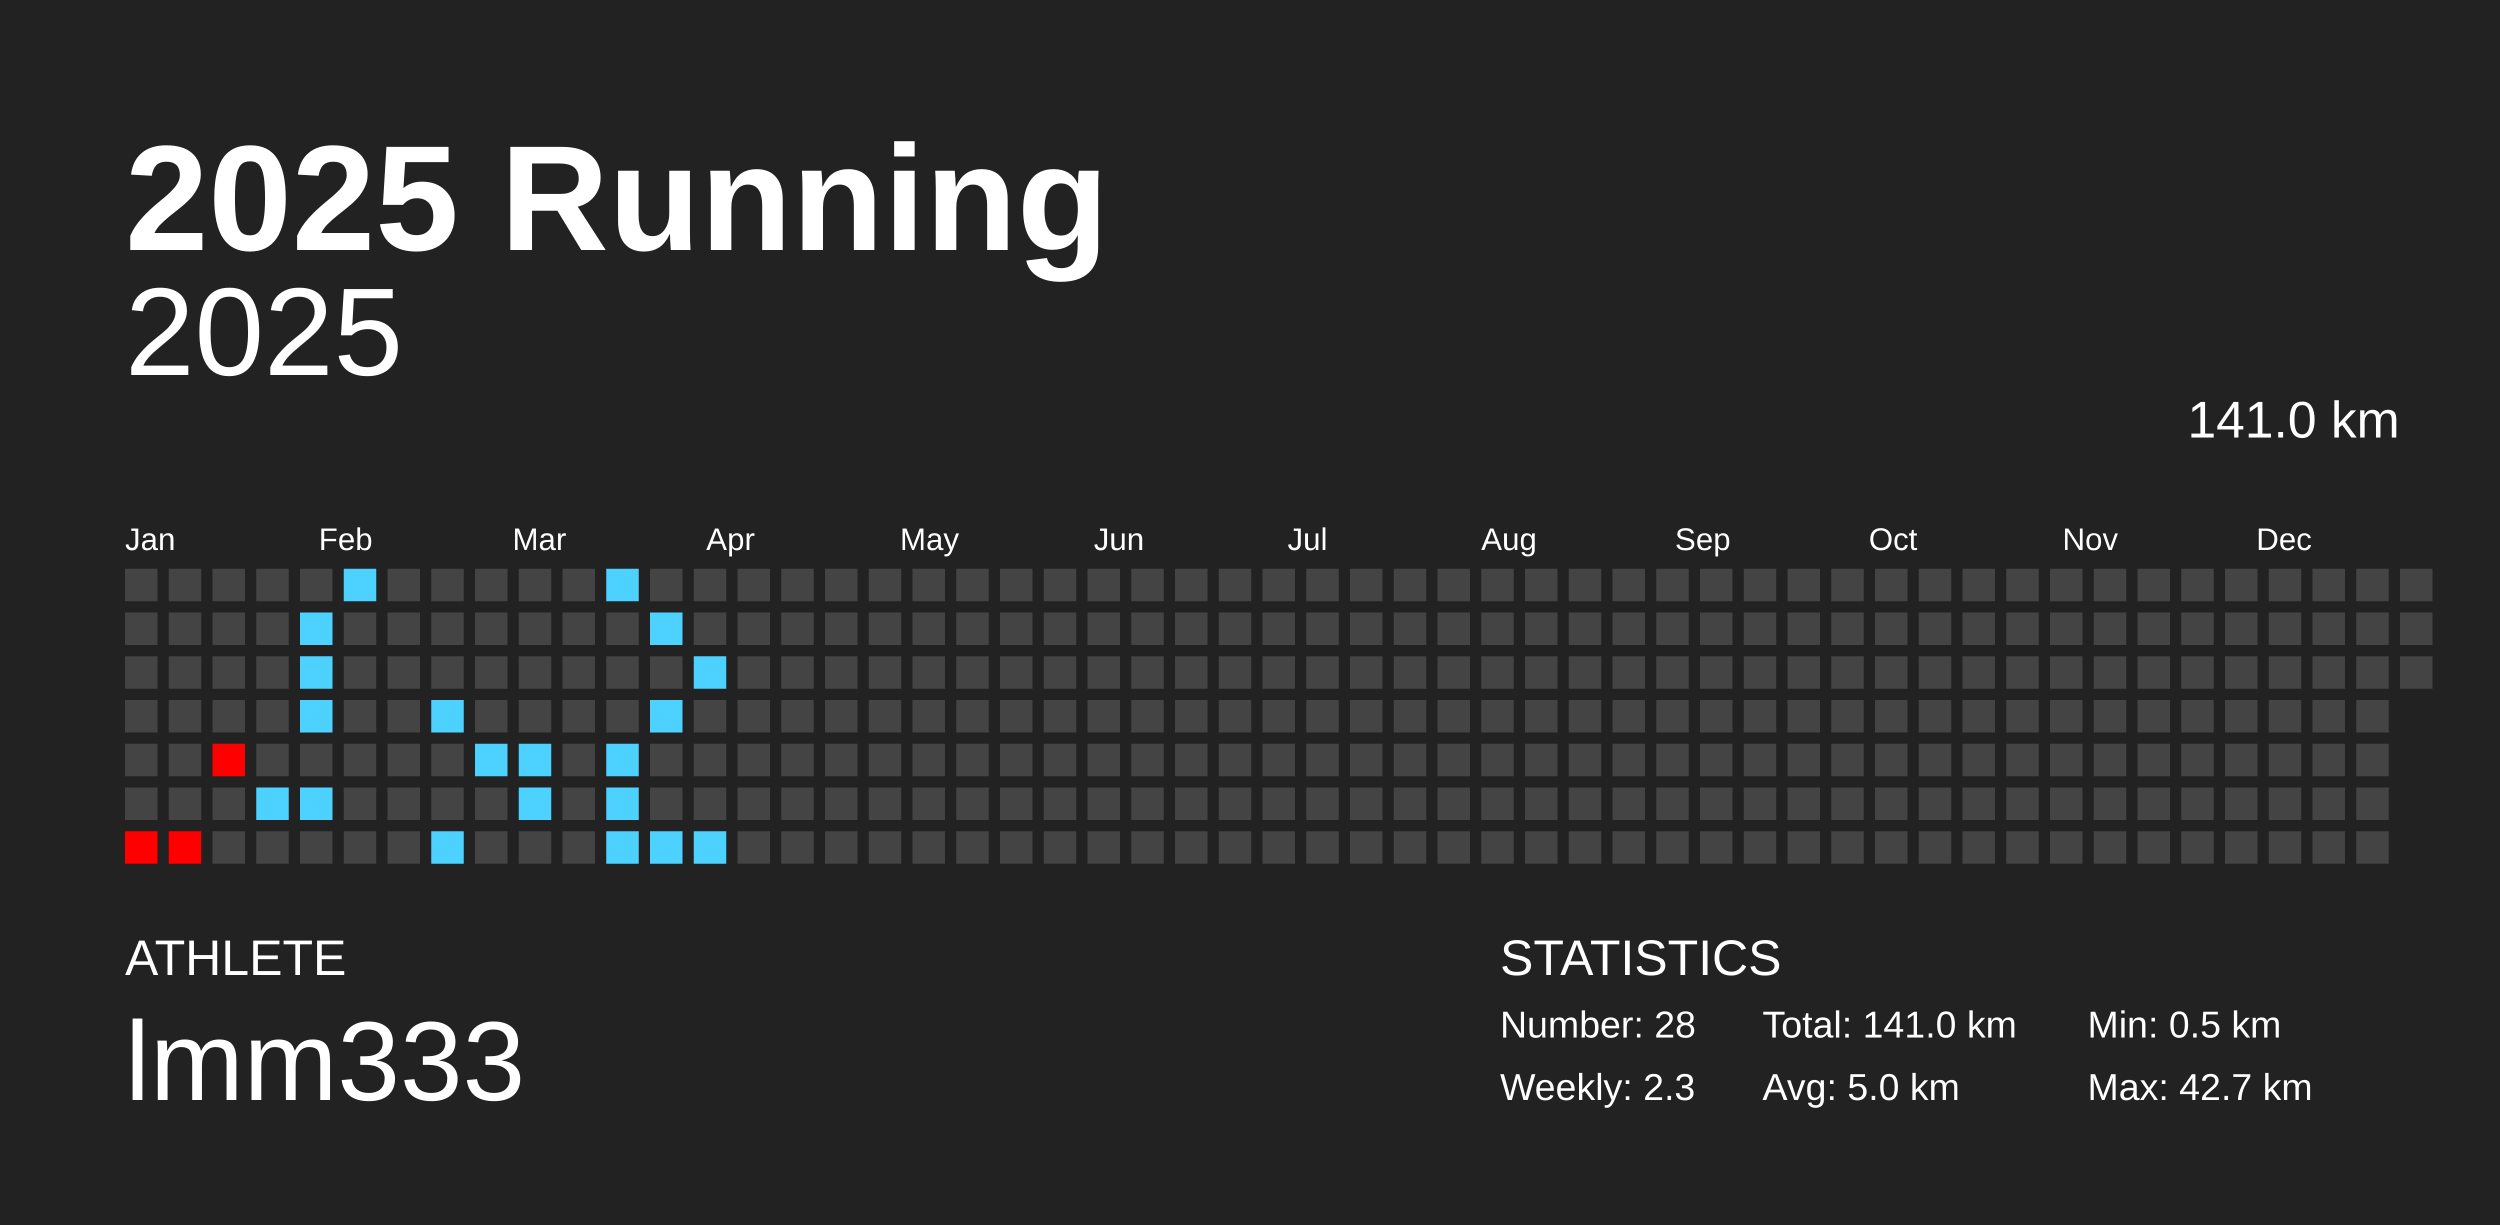
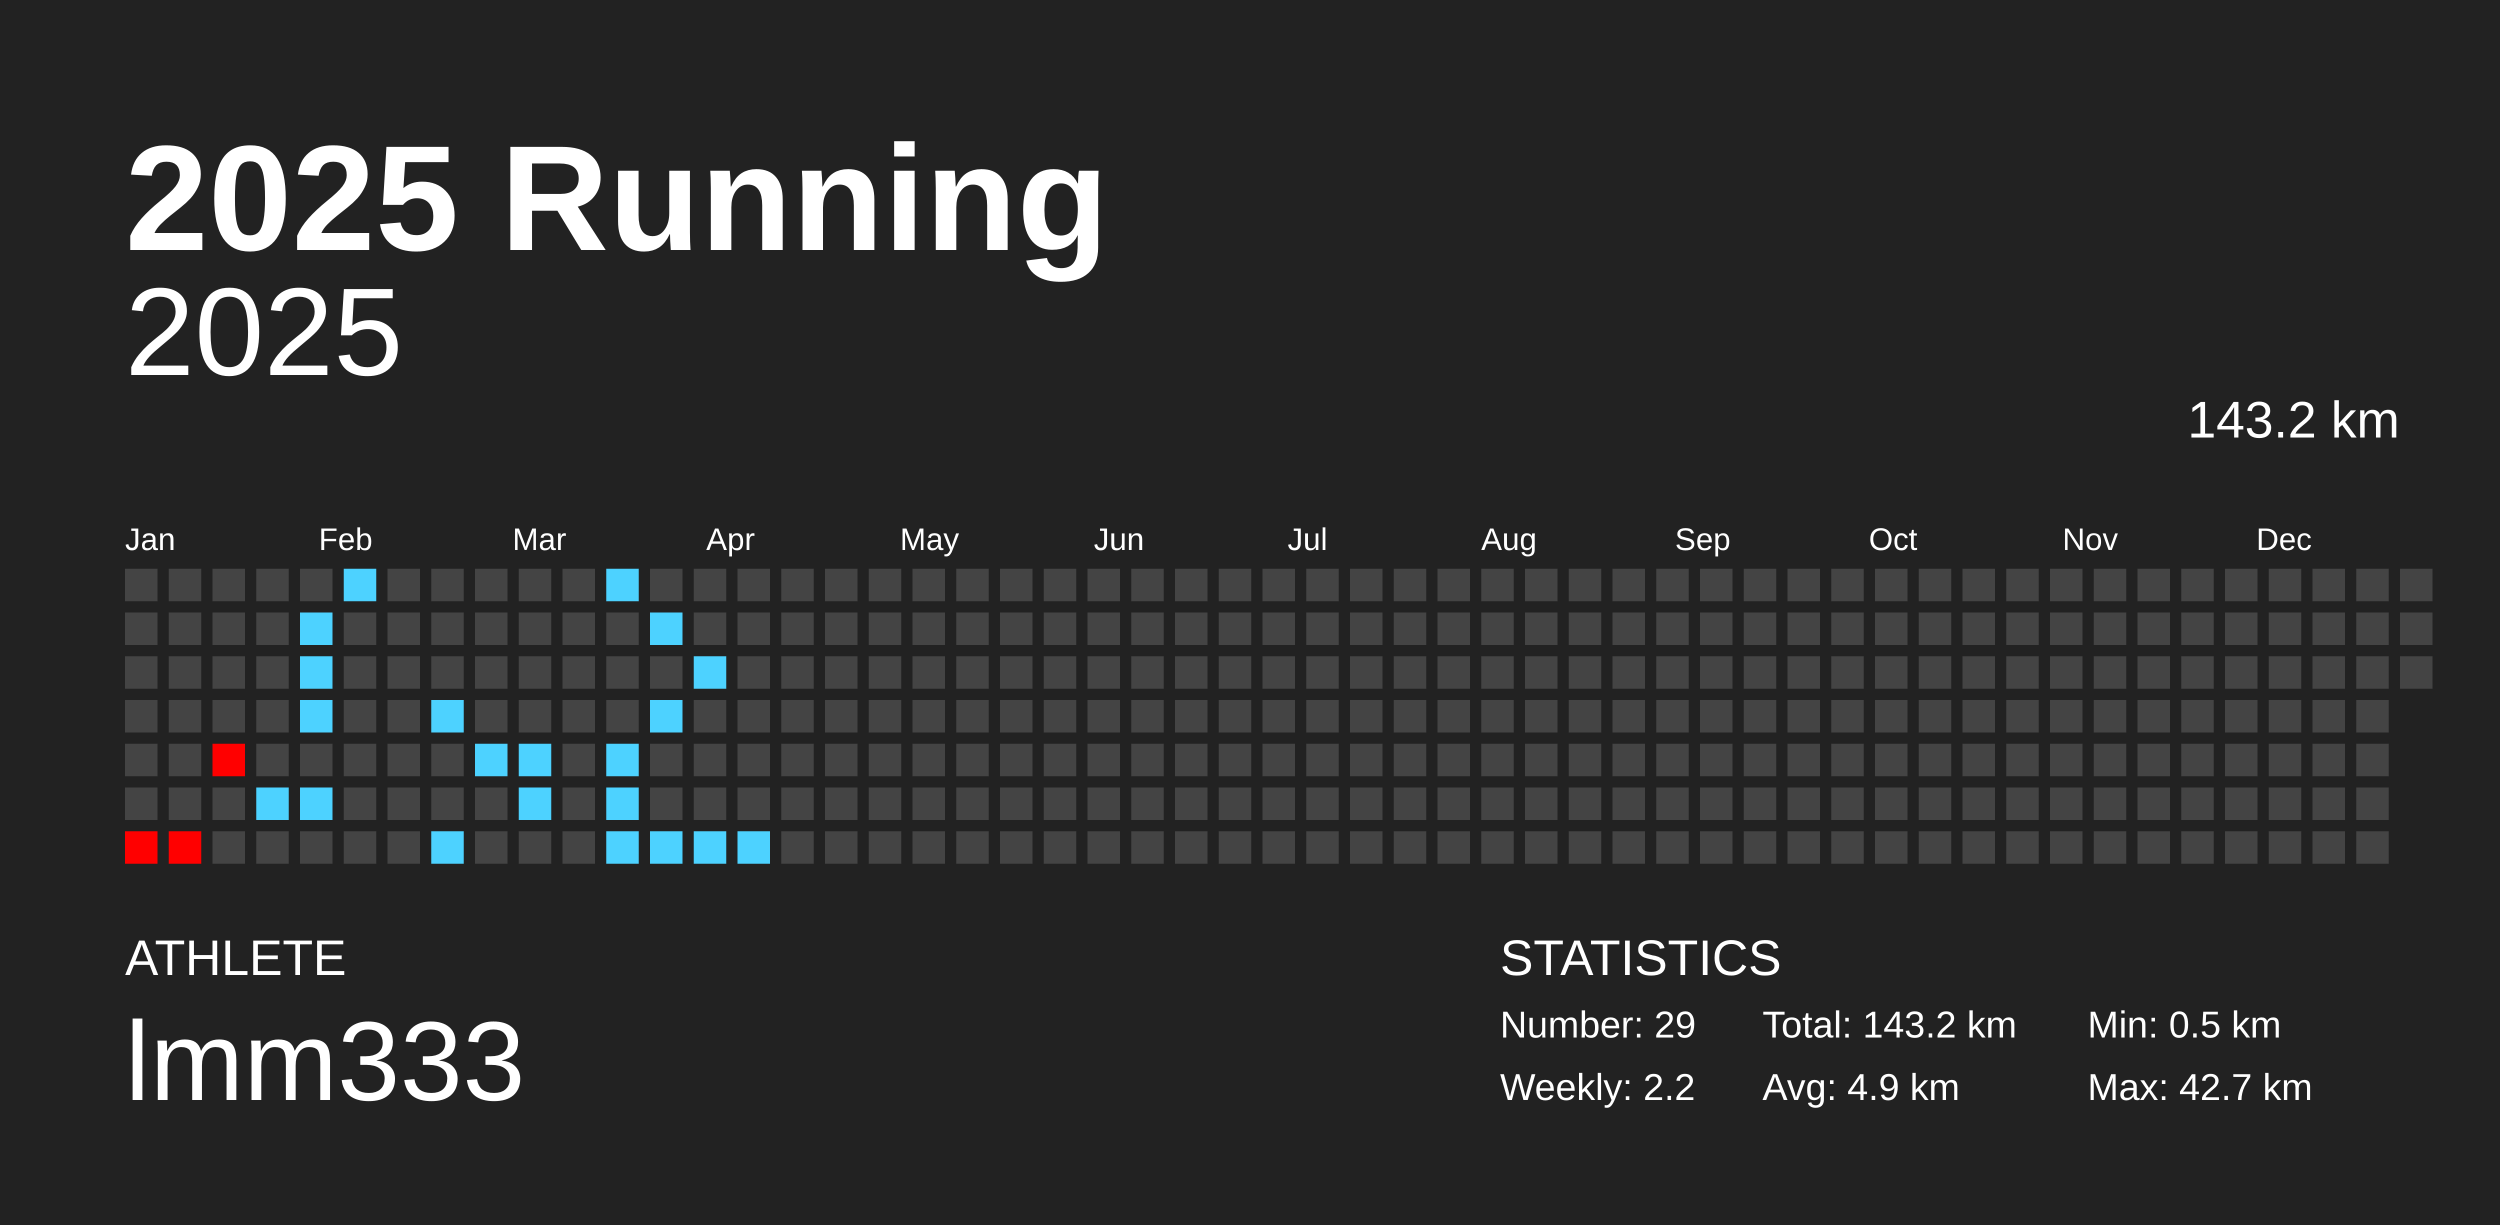
<svg xmlns="http://www.w3.org/2000/svg" baseProfile="full" height="98mm" version="1.1" viewBox="0,0,200,98" width="200mm">
  <defs />
  <rect fill="#222222" height="98" width="200" x="0" y="0" />
  <text fill="#FFFFFF" style="font-size:12px; font-family:Arial; font-weight:bold;" x="10" y="20">2025 Running</text>
  <text fill="#FFFFFF" style="font-size:4px; font-family:Arial" x="10" y="78">ATHLETE</text>
  <text fill="#FFFFFF" style="font-size:9px; font-family:Arial" x="10" y="88">lmm333</text>
  <text fill="#FFFFFF" style="font-size:4px; font-family:Arial" x="120" y="78">STATISTICS</text>
-   <text fill="#FFFFFF" style="font-size:3px; font-family:Arial" x="120" y="83">Number: 28</text>
-   <text fill="#FFFFFF" style="font-size:3px; font-family:Arial" x="120" y="88">Weekly: 2.3</text>
-   <text fill="#FFFFFF" style="font-size:3px; font-family:Arial" x="141" y="83">Total: 141.0 km</text>
-   <text fill="#FFFFFF" style="font-size:3px; font-family:Arial" x="141" y="88">Avg: 5.0 km</text>
+   <text fill="#FFFFFF" style="font-size:3px; font-family:Arial" x="120" y="83">Number: 29</text>
+   <text fill="#FFFFFF" style="font-size:3px; font-family:Arial" x="120" y="88">Weekly: 2.2</text>
+   <text fill="#FFFFFF" style="font-size:3px; font-family:Arial" x="141" y="83">Total: 143.2 km</text>
+   <text fill="#FFFFFF" style="font-size:3px; font-family:Arial" x="141" y="88">Avg: 4.9 km</text>
  <text fill="#FFFFFF" style="font-size:3px; font-family:Arial" x="167" y="83">Min: 0.5 km</text>
  <text fill="#FFFFFF" style="font-size:3px; font-family:Arial" x="167" y="88">Max: 42.7 km</text>
  <text alignment-baseline="hanging" fill="#FFFFFF" style="font-size:10.0px; font-family:Arial;" x="10" y="30">2025</text>
-   <text alignment-baseline="hanging" fill="#FFFFFF" style="font-size:4.125px; font-family:Arial;" x="175" y="35">141.0 km</text>
+   <text alignment-baseline="hanging" fill="#FFFFFF" style="font-size:4.125px; font-family:Arial;" x="175" y="35">143.2 km</text>
  <text fill="#FFFFFF" style="font-size:2.5px; font-family:Arial" x="10.0" y="44">Jan</text>
  <text fill="#FFFFFF" style="font-size:2.5px; font-family:Arial" x="25.5" y="44">Feb</text>
  <text fill="#FFFFFF" style="font-size:2.5px; font-family:Arial" x="41.0" y="44">Mar</text>
  <text fill="#FFFFFF" style="font-size:2.5px; font-family:Arial" x="56.5" y="44">Apr</text>
  <text fill="#FFFFFF" style="font-size:2.5px; font-family:Arial" x="72.0" y="44">May</text>
  <text fill="#FFFFFF" style="font-size:2.5px; font-family:Arial" x="87.5" y="44">Jun</text>
  <text fill="#FFFFFF" style="font-size:2.5px; font-family:Arial" x="103.0" y="44">Jul</text>
  <text fill="#FFFFFF" style="font-size:2.5px; font-family:Arial" x="118.5" y="44">Aug</text>
  <text fill="#FFFFFF" style="font-size:2.5px; font-family:Arial" x="134.0" y="44">Sep</text>
  <text fill="#FFFFFF" style="font-size:2.5px; font-family:Arial" x="149.5" y="44">Oct</text>
  <text fill="#FFFFFF" style="font-size:2.5px; font-family:Arial" x="165.0" y="44">Nov</text>
  <text fill="#FFFFFF" style="font-size:2.5px; font-family:Arial" x="180.5" y="44">Dec</text>
  <rect fill="#444444" height="2.6" width="2.6" x="10.0" y="45.5" />
  <rect fill="#444444" height="2.6" width="2.6" x="10.0" y="49.0" />
  <rect fill="#444444" height="2.6" width="2.6" x="10.0" y="52.5" />
  <rect fill="#444444" height="2.6" width="2.6" x="10.0" y="56.0" />
  <rect fill="#444444" height="2.6" width="2.6" x="10.0" y="59.5" />
  <rect fill="#444444" height="2.6" width="2.6" x="10.0" y="63.0" />
  <rect fill="red" height="2.6" width="2.6" x="10.0" y="66.5" />
  <rect fill="#444444" height="2.6" width="2.6" x="13.5" y="45.5" />
  <rect fill="#444444" height="2.6" width="2.6" x="13.5" y="49.0" />
  <rect fill="#444444" height="2.6" width="2.6" x="13.5" y="52.5" />
  <rect fill="#444444" height="2.6" width="2.6" x="13.5" y="56.0" />
  <rect fill="#444444" height="2.6" width="2.6" x="13.5" y="59.5" />
  <rect fill="#444444" height="2.6" width="2.6" x="13.5" y="63.0" />
  <rect fill="red" height="2.6" width="2.6" x="13.5" y="66.5" />
  <rect fill="#444444" height="2.6" width="2.6" x="17.0" y="45.5" />
  <rect fill="#444444" height="2.6" width="2.6" x="17.0" y="49.0" />
  <rect fill="#444444" height="2.6" width="2.6" x="17.0" y="52.5" />
  <rect fill="#444444" height="2.6" width="2.6" x="17.0" y="56.0" />
  <rect fill="red" height="2.6" width="2.6" x="17.0" y="59.5" />
  <rect fill="#444444" height="2.6" width="2.6" x="17.0" y="63.0" />
  <rect fill="#444444" height="2.6" width="2.6" x="17.0" y="66.5" />
  <rect fill="#444444" height="2.6" width="2.6" x="20.5" y="45.5" />
  <rect fill="#444444" height="2.6" width="2.6" x="20.5" y="49.0" />
  <rect fill="#444444" height="2.6" width="2.6" x="20.5" y="52.5" />
  <rect fill="#444444" height="2.6" width="2.6" x="20.5" y="56.0" />
  <rect fill="#444444" height="2.6" width="2.6" x="20.5" y="59.5" />
  <rect fill="#4dd2ff" height="2.6" width="2.6" x="20.5" y="63.0" />
  <rect fill="#444444" height="2.6" width="2.6" x="20.5" y="66.5" />
  <rect fill="#444444" height="2.6" width="2.6" x="24.0" y="45.5" />
  <rect fill="#4dd2ff" height="2.6" width="2.6" x="24.0" y="49.0" />
  <rect fill="#4dd2ff" height="2.6" width="2.6" x="24.0" y="52.5" />
  <rect fill="#4dd2ff" height="2.6" width="2.6" x="24.0" y="56.0" />
  <rect fill="#444444" height="2.6" width="2.6" x="24.0" y="59.5" />
  <rect fill="#4dd2ff" height="2.6" width="2.6" x="24.0" y="63.0" />
  <rect fill="#444444" height="2.6" width="2.6" x="24.0" y="66.5" />
  <rect fill="#4dd2ff" height="2.6" width="2.6" x="27.5" y="45.5" />
  <rect fill="#444444" height="2.6" width="2.6" x="27.5" y="49.0" />
  <rect fill="#444444" height="2.6" width="2.6" x="27.5" y="52.5" />
  <rect fill="#444444" height="2.6" width="2.6" x="27.5" y="56.0" />
  <rect fill="#444444" height="2.6" width="2.6" x="27.5" y="59.5" />
  <rect fill="#444444" height="2.6" width="2.6" x="27.5" y="63.0" />
  <rect fill="#444444" height="2.6" width="2.6" x="27.5" y="66.5" />
  <rect fill="#444444" height="2.6" width="2.6" x="31.0" y="45.5" />
  <rect fill="#444444" height="2.6" width="2.6" x="31.0" y="49.0" />
  <rect fill="#444444" height="2.6" width="2.6" x="31.0" y="52.5" />
  <rect fill="#444444" height="2.6" width="2.6" x="31.0" y="56.0" />
  <rect fill="#444444" height="2.6" width="2.6" x="31.0" y="59.5" />
  <rect fill="#444444" height="2.6" width="2.6" x="31.0" y="63.0" />
  <rect fill="#444444" height="2.6" width="2.6" x="31.0" y="66.5" />
  <rect fill="#444444" height="2.6" width="2.6" x="34.5" y="45.5" />
  <rect fill="#444444" height="2.6" width="2.6" x="34.5" y="49.0" />
  <rect fill="#444444" height="2.6" width="2.6" x="34.5" y="52.5" />
  <rect fill="#4dd2ff" height="2.6" width="2.6" x="34.5" y="56.0" />
  <rect fill="#444444" height="2.6" width="2.6" x="34.5" y="59.5" />
  <rect fill="#444444" height="2.6" width="2.6" x="34.5" y="63.0" />
  <rect fill="#4dd2ff" height="2.6" width="2.6" x="34.5" y="66.5" />
  <rect fill="#444444" height="2.6" width="2.6" x="38.0" y="45.5" />
  <rect fill="#444444" height="2.6" width="2.6" x="38.0" y="49.0" />
  <rect fill="#444444" height="2.6" width="2.6" x="38.0" y="52.5" />
  <rect fill="#444444" height="2.6" width="2.6" x="38.0" y="56.0" />
  <rect fill="#4dd2ff" height="2.6" width="2.6" x="38.0" y="59.5" />
  <rect fill="#444444" height="2.6" width="2.6" x="38.0" y="63.0" />
  <rect fill="#444444" height="2.6" width="2.6" x="38.0" y="66.5" />
  <rect fill="#444444" height="2.6" width="2.6" x="41.5" y="45.5" />
  <rect fill="#444444" height="2.6" width="2.6" x="41.5" y="49.0" />
  <rect fill="#444444" height="2.6" width="2.6" x="41.5" y="52.5" />
  <rect fill="#444444" height="2.6" width="2.6" x="41.5" y="56.0" />
  <rect fill="#4dd2ff" height="2.6" width="2.6" x="41.5" y="59.5" />
  <rect fill="#4dd2ff" height="2.6" width="2.6" x="41.5" y="63.0" />
  <rect fill="#444444" height="2.6" width="2.6" x="41.5" y="66.5" />
  <rect fill="#444444" height="2.6" width="2.6" x="45.0" y="45.5" />
  <rect fill="#444444" height="2.6" width="2.6" x="45.0" y="49.0" />
  <rect fill="#444444" height="2.6" width="2.6" x="45.0" y="52.5" />
  <rect fill="#444444" height="2.6" width="2.6" x="45.0" y="56.0" />
  <rect fill="#444444" height="2.6" width="2.6" x="45.0" y="59.5" />
  <rect fill="#444444" height="2.6" width="2.6" x="45.0" y="63.0" />
  <rect fill="#444444" height="2.6" width="2.6" x="45.0" y="66.5" />
  <rect fill="#4dd2ff" height="2.6" width="2.6" x="48.5" y="45.5" />
  <rect fill="#444444" height="2.6" width="2.6" x="48.5" y="49.0" />
  <rect fill="#444444" height="2.6" width="2.6" x="48.5" y="52.5" />
  <rect fill="#444444" height="2.6" width="2.6" x="48.5" y="56.0" />
  <rect fill="#4dd2ff" height="2.6" width="2.6" x="48.5" y="59.5" />
  <rect fill="#4dd2ff" height="2.6" width="2.6" x="48.5" y="63.0" />
  <rect fill="#4dd2ff" height="2.6" width="2.6" x="48.5" y="66.5" />
  <rect fill="#444444" height="2.6" width="2.6" x="52.0" y="45.5" />
  <rect fill="#4dd2ff" height="2.6" width="2.6" x="52.0" y="49.0" />
  <rect fill="#444444" height="2.6" width="2.6" x="52.0" y="52.5" />
  <rect fill="#4dd2ff" height="2.6" width="2.6" x="52.0" y="56.0" />
  <rect fill="#444444" height="2.6" width="2.6" x="52.0" y="59.5" />
  <rect fill="#444444" height="2.6" width="2.6" x="52.0" y="63.0" />
  <rect fill="#4dd2ff" height="2.6" width="2.6" x="52.0" y="66.5" />
  <rect fill="#444444" height="2.6" width="2.6" x="55.5" y="45.5" />
  <rect fill="#444444" height="2.6" width="2.6" x="55.5" y="49.0" />
  <rect fill="#4dd2ff" height="2.6" width="2.6" x="55.5" y="52.5" />
  <rect fill="#444444" height="2.6" width="2.6" x="55.5" y="56.0" />
  <rect fill="#444444" height="2.6" width="2.6" x="55.5" y="59.5" />
  <rect fill="#444444" height="2.6" width="2.6" x="55.5" y="63.0" />
  <rect fill="#4dd2ff" height="2.6" width="2.6" x="55.5" y="66.5" />
  <rect fill="#444444" height="2.6" width="2.6" x="59.0" y="45.5" />
  <rect fill="#444444" height="2.6" width="2.6" x="59.0" y="49.0" />
  <rect fill="#444444" height="2.6" width="2.6" x="59.0" y="52.5" />
  <rect fill="#444444" height="2.6" width="2.6" x="59.0" y="56.0" />
  <rect fill="#444444" height="2.6" width="2.6" x="59.0" y="59.5" />
  <rect fill="#444444" height="2.6" width="2.6" x="59.0" y="63.0" />
-   <rect fill="#444444" height="2.6" width="2.6" x="59.0" y="66.5" />
+   <rect fill="#4dd2ff" height="2.6" width="2.6" x="59.0" y="66.5" />
  <rect fill="#444444" height="2.6" width="2.6" x="62.5" y="45.5" />
  <rect fill="#444444" height="2.6" width="2.6" x="62.5" y="49.0" />
  <rect fill="#444444" height="2.6" width="2.6" x="62.5" y="52.5" />
  <rect fill="#444444" height="2.6" width="2.6" x="62.5" y="56.0" />
  <rect fill="#444444" height="2.6" width="2.6" x="62.5" y="59.5" />
  <rect fill="#444444" height="2.6" width="2.6" x="62.5" y="63.0" />
  <rect fill="#444444" height="2.6" width="2.6" x="62.5" y="66.5" />
  <rect fill="#444444" height="2.6" width="2.6" x="66.0" y="45.5" />
  <rect fill="#444444" height="2.6" width="2.6" x="66.0" y="49.0" />
  <rect fill="#444444" height="2.6" width="2.6" x="66.0" y="52.5" />
  <rect fill="#444444" height="2.6" width="2.6" x="66.0" y="56.0" />
  <rect fill="#444444" height="2.6" width="2.6" x="66.0" y="59.5" />
  <rect fill="#444444" height="2.6" width="2.6" x="66.0" y="63.0" />
  <rect fill="#444444" height="2.6" width="2.6" x="66.0" y="66.5" />
  <rect fill="#444444" height="2.6" width="2.6" x="69.5" y="45.5" />
  <rect fill="#444444" height="2.6" width="2.6" x="69.5" y="49.0" />
  <rect fill="#444444" height="2.6" width="2.6" x="69.5" y="52.5" />
  <rect fill="#444444" height="2.6" width="2.6" x="69.5" y="56.0" />
  <rect fill="#444444" height="2.6" width="2.6" x="69.5" y="59.5" />
  <rect fill="#444444" height="2.6" width="2.6" x="69.5" y="63.0" />
  <rect fill="#444444" height="2.6" width="2.6" x="69.5" y="66.5" />
  <rect fill="#444444" height="2.6" width="2.6" x="73.0" y="45.5" />
  <rect fill="#444444" height="2.6" width="2.6" x="73.0" y="49.0" />
  <rect fill="#444444" height="2.6" width="2.6" x="73.0" y="52.5" />
  <rect fill="#444444" height="2.6" width="2.6" x="73.0" y="56.0" />
  <rect fill="#444444" height="2.6" width="2.6" x="73.0" y="59.5" />
  <rect fill="#444444" height="2.6" width="2.6" x="73.0" y="63.0" />
  <rect fill="#444444" height="2.6" width="2.6" x="73.0" y="66.5" />
  <rect fill="#444444" height="2.6" width="2.6" x="76.5" y="45.5" />
  <rect fill="#444444" height="2.6" width="2.6" x="76.5" y="49.0" />
  <rect fill="#444444" height="2.6" width="2.6" x="76.5" y="52.5" />
  <rect fill="#444444" height="2.6" width="2.6" x="76.5" y="56.0" />
  <rect fill="#444444" height="2.6" width="2.6" x="76.5" y="59.5" />
  <rect fill="#444444" height="2.6" width="2.6" x="76.5" y="63.0" />
  <rect fill="#444444" height="2.6" width="2.6" x="76.5" y="66.5" />
  <rect fill="#444444" height="2.6" width="2.6" x="80.0" y="45.5" />
  <rect fill="#444444" height="2.6" width="2.6" x="80.0" y="49.0" />
  <rect fill="#444444" height="2.6" width="2.6" x="80.0" y="52.5" />
  <rect fill="#444444" height="2.6" width="2.6" x="80.0" y="56.0" />
  <rect fill="#444444" height="2.6" width="2.6" x="80.0" y="59.5" />
  <rect fill="#444444" height="2.6" width="2.6" x="80.0" y="63.0" />
  <rect fill="#444444" height="2.6" width="2.6" x="80.0" y="66.5" />
  <rect fill="#444444" height="2.6" width="2.6" x="83.5" y="45.5" />
  <rect fill="#444444" height="2.6" width="2.6" x="83.5" y="49.0" />
  <rect fill="#444444" height="2.6" width="2.6" x="83.5" y="52.5" />
  <rect fill="#444444" height="2.6" width="2.6" x="83.5" y="56.0" />
  <rect fill="#444444" height="2.6" width="2.6" x="83.5" y="59.5" />
  <rect fill="#444444" height="2.6" width="2.6" x="83.5" y="63.0" />
  <rect fill="#444444" height="2.6" width="2.6" x="83.5" y="66.5" />
  <rect fill="#444444" height="2.6" width="2.6" x="87.0" y="45.5" />
  <rect fill="#444444" height="2.6" width="2.6" x="87.0" y="49.0" />
  <rect fill="#444444" height="2.6" width="2.6" x="87.0" y="52.5" />
  <rect fill="#444444" height="2.6" width="2.6" x="87.0" y="56.0" />
  <rect fill="#444444" height="2.6" width="2.6" x="87.0" y="59.5" />
  <rect fill="#444444" height="2.6" width="2.6" x="87.0" y="63.0" />
  <rect fill="#444444" height="2.6" width="2.6" x="87.0" y="66.5" />
  <rect fill="#444444" height="2.6" width="2.6" x="90.5" y="45.5" />
  <rect fill="#444444" height="2.6" width="2.6" x="90.5" y="49.0" />
  <rect fill="#444444" height="2.6" width="2.6" x="90.5" y="52.5" />
  <rect fill="#444444" height="2.6" width="2.6" x="90.5" y="56.0" />
  <rect fill="#444444" height="2.6" width="2.6" x="90.5" y="59.5" />
  <rect fill="#444444" height="2.6" width="2.6" x="90.5" y="63.0" />
  <rect fill="#444444" height="2.6" width="2.6" x="90.5" y="66.5" />
  <rect fill="#444444" height="2.6" width="2.6" x="94.0" y="45.5" />
  <rect fill="#444444" height="2.6" width="2.6" x="94.0" y="49.0" />
  <rect fill="#444444" height="2.6" width="2.6" x="94.0" y="52.5" />
  <rect fill="#444444" height="2.6" width="2.6" x="94.0" y="56.0" />
  <rect fill="#444444" height="2.6" width="2.6" x="94.0" y="59.5" />
  <rect fill="#444444" height="2.6" width="2.6" x="94.0" y="63.0" />
  <rect fill="#444444" height="2.6" width="2.6" x="94.0" y="66.5" />
  <rect fill="#444444" height="2.6" width="2.6" x="97.5" y="45.5" />
  <rect fill="#444444" height="2.6" width="2.6" x="97.5" y="49.0" />
  <rect fill="#444444" height="2.6" width="2.6" x="97.5" y="52.5" />
  <rect fill="#444444" height="2.6" width="2.6" x="97.5" y="56.0" />
  <rect fill="#444444" height="2.6" width="2.6" x="97.5" y="59.5" />
  <rect fill="#444444" height="2.6" width="2.6" x="97.5" y="63.0" />
  <rect fill="#444444" height="2.6" width="2.6" x="97.5" y="66.5" />
  <rect fill="#444444" height="2.6" width="2.6" x="101.0" y="45.5" />
  <rect fill="#444444" height="2.6" width="2.6" x="101.0" y="49.0" />
  <rect fill="#444444" height="2.6" width="2.6" x="101.0" y="52.5" />
  <rect fill="#444444" height="2.6" width="2.6" x="101.0" y="56.0" />
  <rect fill="#444444" height="2.6" width="2.6" x="101.0" y="59.5" />
  <rect fill="#444444" height="2.6" width="2.6" x="101.0" y="63.0" />
  <rect fill="#444444" height="2.6" width="2.6" x="101.0" y="66.5" />
  <rect fill="#444444" height="2.6" width="2.6" x="104.5" y="45.5" />
  <rect fill="#444444" height="2.6" width="2.6" x="104.5" y="49.0" />
  <rect fill="#444444" height="2.6" width="2.6" x="104.5" y="52.5" />
  <rect fill="#444444" height="2.6" width="2.6" x="104.5" y="56.0" />
  <rect fill="#444444" height="2.6" width="2.6" x="104.5" y="59.5" />
  <rect fill="#444444" height="2.6" width="2.6" x="104.5" y="63.0" />
  <rect fill="#444444" height="2.6" width="2.6" x="104.5" y="66.5" />
  <rect fill="#444444" height="2.6" width="2.6" x="108.0" y="45.5" />
  <rect fill="#444444" height="2.6" width="2.6" x="108.0" y="49.0" />
  <rect fill="#444444" height="2.6" width="2.6" x="108.0" y="52.5" />
  <rect fill="#444444" height="2.6" width="2.6" x="108.0" y="56.0" />
  <rect fill="#444444" height="2.6" width="2.6" x="108.0" y="59.5" />
  <rect fill="#444444" height="2.6" width="2.6" x="108.0" y="63.0" />
  <rect fill="#444444" height="2.6" width="2.6" x="108.0" y="66.5" />
  <rect fill="#444444" height="2.6" width="2.6" x="111.5" y="45.5" />
  <rect fill="#444444" height="2.6" width="2.6" x="111.5" y="49.0" />
  <rect fill="#444444" height="2.6" width="2.6" x="111.5" y="52.5" />
  <rect fill="#444444" height="2.6" width="2.6" x="111.5" y="56.0" />
  <rect fill="#444444" height="2.6" width="2.6" x="111.5" y="59.5" />
  <rect fill="#444444" height="2.6" width="2.6" x="111.5" y="63.0" />
  <rect fill="#444444" height="2.6" width="2.6" x="111.5" y="66.5" />
  <rect fill="#444444" height="2.6" width="2.6" x="115.0" y="45.5" />
  <rect fill="#444444" height="2.6" width="2.6" x="115.0" y="49.0" />
  <rect fill="#444444" height="2.6" width="2.6" x="115.0" y="52.5" />
  <rect fill="#444444" height="2.6" width="2.6" x="115.0" y="56.0" />
  <rect fill="#444444" height="2.6" width="2.6" x="115.0" y="59.5" />
  <rect fill="#444444" height="2.6" width="2.6" x="115.0" y="63.0" />
  <rect fill="#444444" height="2.6" width="2.6" x="115.0" y="66.5" />
  <rect fill="#444444" height="2.6" width="2.6" x="118.5" y="45.5" />
  <rect fill="#444444" height="2.6" width="2.6" x="118.5" y="49.0" />
  <rect fill="#444444" height="2.6" width="2.6" x="118.5" y="52.5" />
  <rect fill="#444444" height="2.6" width="2.6" x="118.5" y="56.0" />
  <rect fill="#444444" height="2.6" width="2.6" x="118.5" y="59.5" />
  <rect fill="#444444" height="2.6" width="2.6" x="118.5" y="63.0" />
  <rect fill="#444444" height="2.6" width="2.6" x="118.5" y="66.5" />
  <rect fill="#444444" height="2.6" width="2.6" x="122.0" y="45.5" />
  <rect fill="#444444" height="2.6" width="2.6" x="122.0" y="49.0" />
  <rect fill="#444444" height="2.6" width="2.6" x="122.0" y="52.5" />
  <rect fill="#444444" height="2.6" width="2.6" x="122.0" y="56.0" />
  <rect fill="#444444" height="2.6" width="2.6" x="122.0" y="59.5" />
  <rect fill="#444444" height="2.6" width="2.6" x="122.0" y="63.0" />
  <rect fill="#444444" height="2.6" width="2.6" x="122.0" y="66.5" />
  <rect fill="#444444" height="2.6" width="2.6" x="125.5" y="45.5" />
  <rect fill="#444444" height="2.6" width="2.6" x="125.5" y="49.0" />
  <rect fill="#444444" height="2.6" width="2.6" x="125.5" y="52.5" />
  <rect fill="#444444" height="2.6" width="2.6" x="125.5" y="56.0" />
  <rect fill="#444444" height="2.6" width="2.6" x="125.5" y="59.5" />
  <rect fill="#444444" height="2.6" width="2.6" x="125.5" y="63.0" />
  <rect fill="#444444" height="2.6" width="2.6" x="125.5" y="66.5" />
  <rect fill="#444444" height="2.6" width="2.6" x="129.0" y="45.5" />
  <rect fill="#444444" height="2.6" width="2.6" x="129.0" y="49.0" />
  <rect fill="#444444" height="2.6" width="2.6" x="129.0" y="52.5" />
  <rect fill="#444444" height="2.6" width="2.6" x="129.0" y="56.0" />
  <rect fill="#444444" height="2.6" width="2.6" x="129.0" y="59.5" />
  <rect fill="#444444" height="2.6" width="2.6" x="129.0" y="63.0" />
  <rect fill="#444444" height="2.6" width="2.6" x="129.0" y="66.5" />
  <rect fill="#444444" height="2.6" width="2.6" x="132.5" y="45.5" />
  <rect fill="#444444" height="2.6" width="2.6" x="132.5" y="49.0" />
  <rect fill="#444444" height="2.6" width="2.6" x="132.5" y="52.5" />
  <rect fill="#444444" height="2.6" width="2.6" x="132.5" y="56.0" />
  <rect fill="#444444" height="2.6" width="2.6" x="132.5" y="59.5" />
  <rect fill="#444444" height="2.6" width="2.6" x="132.5" y="63.0" />
  <rect fill="#444444" height="2.6" width="2.6" x="132.5" y="66.5" />
  <rect fill="#444444" height="2.6" width="2.6" x="136.0" y="45.5" />
  <rect fill="#444444" height="2.6" width="2.6" x="136.0" y="49.0" />
  <rect fill="#444444" height="2.6" width="2.6" x="136.0" y="52.5" />
  <rect fill="#444444" height="2.6" width="2.6" x="136.0" y="56.0" />
  <rect fill="#444444" height="2.6" width="2.6" x="136.0" y="59.5" />
  <rect fill="#444444" height="2.6" width="2.6" x="136.0" y="63.0" />
  <rect fill="#444444" height="2.6" width="2.6" x="136.0" y="66.5" />
  <rect fill="#444444" height="2.6" width="2.6" x="139.5" y="45.5" />
  <rect fill="#444444" height="2.6" width="2.6" x="139.5" y="49.0" />
  <rect fill="#444444" height="2.6" width="2.6" x="139.5" y="52.5" />
  <rect fill="#444444" height="2.6" width="2.6" x="139.5" y="56.0" />
  <rect fill="#444444" height="2.6" width="2.6" x="139.5" y="59.5" />
  <rect fill="#444444" height="2.6" width="2.6" x="139.5" y="63.0" />
  <rect fill="#444444" height="2.6" width="2.6" x="139.5" y="66.5" />
  <rect fill="#444444" height="2.6" width="2.6" x="143.0" y="45.5" />
  <rect fill="#444444" height="2.6" width="2.6" x="143.0" y="49.0" />
  <rect fill="#444444" height="2.6" width="2.6" x="143.0" y="52.5" />
  <rect fill="#444444" height="2.6" width="2.6" x="143.0" y="56.0" />
  <rect fill="#444444" height="2.6" width="2.6" x="143.0" y="59.5" />
  <rect fill="#444444" height="2.6" width="2.6" x="143.0" y="63.0" />
  <rect fill="#444444" height="2.6" width="2.6" x="143.0" y="66.5" />
  <rect fill="#444444" height="2.6" width="2.6" x="146.5" y="45.5" />
  <rect fill="#444444" height="2.6" width="2.6" x="146.5" y="49.0" />
  <rect fill="#444444" height="2.6" width="2.6" x="146.5" y="52.5" />
  <rect fill="#444444" height="2.6" width="2.6" x="146.5" y="56.0" />
  <rect fill="#444444" height="2.6" width="2.6" x="146.5" y="59.5" />
  <rect fill="#444444" height="2.6" width="2.6" x="146.5" y="63.0" />
  <rect fill="#444444" height="2.6" width="2.6" x="146.5" y="66.5" />
  <rect fill="#444444" height="2.6" width="2.6" x="150.0" y="45.5" />
  <rect fill="#444444" height="2.6" width="2.6" x="150.0" y="49.0" />
  <rect fill="#444444" height="2.6" width="2.6" x="150.0" y="52.5" />
  <rect fill="#444444" height="2.6" width="2.6" x="150.0" y="56.0" />
  <rect fill="#444444" height="2.6" width="2.6" x="150.0" y="59.5" />
  <rect fill="#444444" height="2.6" width="2.6" x="150.0" y="63.0" />
  <rect fill="#444444" height="2.6" width="2.6" x="150.0" y="66.5" />
  <rect fill="#444444" height="2.6" width="2.6" x="153.5" y="45.5" />
  <rect fill="#444444" height="2.6" width="2.6" x="153.5" y="49.0" />
  <rect fill="#444444" height="2.6" width="2.6" x="153.5" y="52.5" />
  <rect fill="#444444" height="2.6" width="2.6" x="153.5" y="56.0" />
  <rect fill="#444444" height="2.6" width="2.6" x="153.5" y="59.5" />
  <rect fill="#444444" height="2.6" width="2.6" x="153.5" y="63.0" />
  <rect fill="#444444" height="2.6" width="2.6" x="153.5" y="66.5" />
  <rect fill="#444444" height="2.6" width="2.6" x="157.0" y="45.5" />
  <rect fill="#444444" height="2.6" width="2.6" x="157.0" y="49.0" />
  <rect fill="#444444" height="2.6" width="2.6" x="157.0" y="52.5" />
  <rect fill="#444444" height="2.6" width="2.6" x="157.0" y="56.0" />
  <rect fill="#444444" height="2.6" width="2.6" x="157.0" y="59.5" />
  <rect fill="#444444" height="2.6" width="2.6" x="157.0" y="63.0" />
  <rect fill="#444444" height="2.6" width="2.6" x="157.0" y="66.5" />
  <rect fill="#444444" height="2.6" width="2.6" x="160.5" y="45.5" />
  <rect fill="#444444" height="2.6" width="2.6" x="160.5" y="49.0" />
  <rect fill="#444444" height="2.6" width="2.6" x="160.5" y="52.5" />
  <rect fill="#444444" height="2.6" width="2.6" x="160.5" y="56.0" />
  <rect fill="#444444" height="2.6" width="2.6" x="160.5" y="59.5" />
  <rect fill="#444444" height="2.6" width="2.6" x="160.5" y="63.0" />
  <rect fill="#444444" height="2.6" width="2.6" x="160.5" y="66.5" />
  <rect fill="#444444" height="2.6" width="2.6" x="164.0" y="45.5" />
  <rect fill="#444444" height="2.6" width="2.6" x="164.0" y="49.0" />
  <rect fill="#444444" height="2.6" width="2.6" x="164.0" y="52.5" />
  <rect fill="#444444" height="2.6" width="2.6" x="164.0" y="56.0" />
  <rect fill="#444444" height="2.6" width="2.6" x="164.0" y="59.5" />
  <rect fill="#444444" height="2.6" width="2.6" x="164.0" y="63.0" />
  <rect fill="#444444" height="2.6" width="2.6" x="164.0" y="66.5" />
  <rect fill="#444444" height="2.6" width="2.6" x="167.5" y="45.5" />
  <rect fill="#444444" height="2.6" width="2.6" x="167.5" y="49.0" />
  <rect fill="#444444" height="2.6" width="2.6" x="167.5" y="52.5" />
  <rect fill="#444444" height="2.6" width="2.6" x="167.5" y="56.0" />
  <rect fill="#444444" height="2.6" width="2.6" x="167.5" y="59.5" />
  <rect fill="#444444" height="2.6" width="2.6" x="167.5" y="63.0" />
  <rect fill="#444444" height="2.6" width="2.6" x="167.5" y="66.5" />
  <rect fill="#444444" height="2.6" width="2.6" x="171.0" y="45.5" />
  <rect fill="#444444" height="2.6" width="2.6" x="171.0" y="49.0" />
  <rect fill="#444444" height="2.6" width="2.6" x="171.0" y="52.5" />
  <rect fill="#444444" height="2.6" width="2.6" x="171.0" y="56.0" />
  <rect fill="#444444" height="2.6" width="2.6" x="171.0" y="59.5" />
  <rect fill="#444444" height="2.6" width="2.6" x="171.0" y="63.0" />
  <rect fill="#444444" height="2.6" width="2.6" x="171.0" y="66.5" />
  <rect fill="#444444" height="2.6" width="2.6" x="174.5" y="45.5" />
  <rect fill="#444444" height="2.6" width="2.6" x="174.5" y="49.0" />
  <rect fill="#444444" height="2.6" width="2.6" x="174.5" y="52.5" />
  <rect fill="#444444" height="2.6" width="2.6" x="174.5" y="56.0" />
  <rect fill="#444444" height="2.6" width="2.6" x="174.5" y="59.5" />
  <rect fill="#444444" height="2.6" width="2.6" x="174.5" y="63.0" />
  <rect fill="#444444" height="2.6" width="2.6" x="174.5" y="66.5" />
  <rect fill="#444444" height="2.6" width="2.6" x="178.0" y="45.5" />
  <rect fill="#444444" height="2.6" width="2.6" x="178.0" y="49.0" />
  <rect fill="#444444" height="2.6" width="2.6" x="178.0" y="52.5" />
  <rect fill="#444444" height="2.6" width="2.6" x="178.0" y="56.0" />
  <rect fill="#444444" height="2.6" width="2.6" x="178.0" y="59.5" />
  <rect fill="#444444" height="2.6" width="2.6" x="178.0" y="63.0" />
  <rect fill="#444444" height="2.6" width="2.6" x="178.0" y="66.5" />
  <rect fill="#444444" height="2.6" width="2.6" x="181.5" y="45.5" />
  <rect fill="#444444" height="2.6" width="2.6" x="181.5" y="49.0" />
  <rect fill="#444444" height="2.6" width="2.6" x="181.5" y="52.5" />
  <rect fill="#444444" height="2.6" width="2.6" x="181.5" y="56.0" />
  <rect fill="#444444" height="2.6" width="2.6" x="181.5" y="59.5" />
  <rect fill="#444444" height="2.6" width="2.6" x="181.5" y="63.0" />
  <rect fill="#444444" height="2.6" width="2.6" x="181.5" y="66.5" />
  <rect fill="#444444" height="2.6" width="2.6" x="185.0" y="45.5" />
  <rect fill="#444444" height="2.6" width="2.6" x="185.0" y="49.0" />
  <rect fill="#444444" height="2.6" width="2.6" x="185.0" y="52.5" />
  <rect fill="#444444" height="2.6" width="2.6" x="185.0" y="56.0" />
  <rect fill="#444444" height="2.6" width="2.6" x="185.0" y="59.5" />
  <rect fill="#444444" height="2.6" width="2.6" x="185.0" y="63.0" />
  <rect fill="#444444" height="2.6" width="2.6" x="185.0" y="66.5" />
  <rect fill="#444444" height="2.6" width="2.6" x="188.5" y="45.5" />
  <rect fill="#444444" height="2.6" width="2.6" x="188.5" y="49.0" />
  <rect fill="#444444" height="2.6" width="2.6" x="188.5" y="52.5" />
  <rect fill="#444444" height="2.6" width="2.6" x="188.5" y="56.0" />
  <rect fill="#444444" height="2.6" width="2.6" x="188.5" y="59.5" />
  <rect fill="#444444" height="2.6" width="2.6" x="188.5" y="63.0" />
  <rect fill="#444444" height="2.6" width="2.6" x="188.5" y="66.5" />
  <rect fill="#444444" height="2.6" width="2.6" x="192.0" y="45.5" />
  <rect fill="#444444" height="2.6" width="2.6" x="192.0" y="49.0" />
  <rect fill="#444444" height="2.6" width="2.6" x="192.0" y="52.5" />
</svg>
